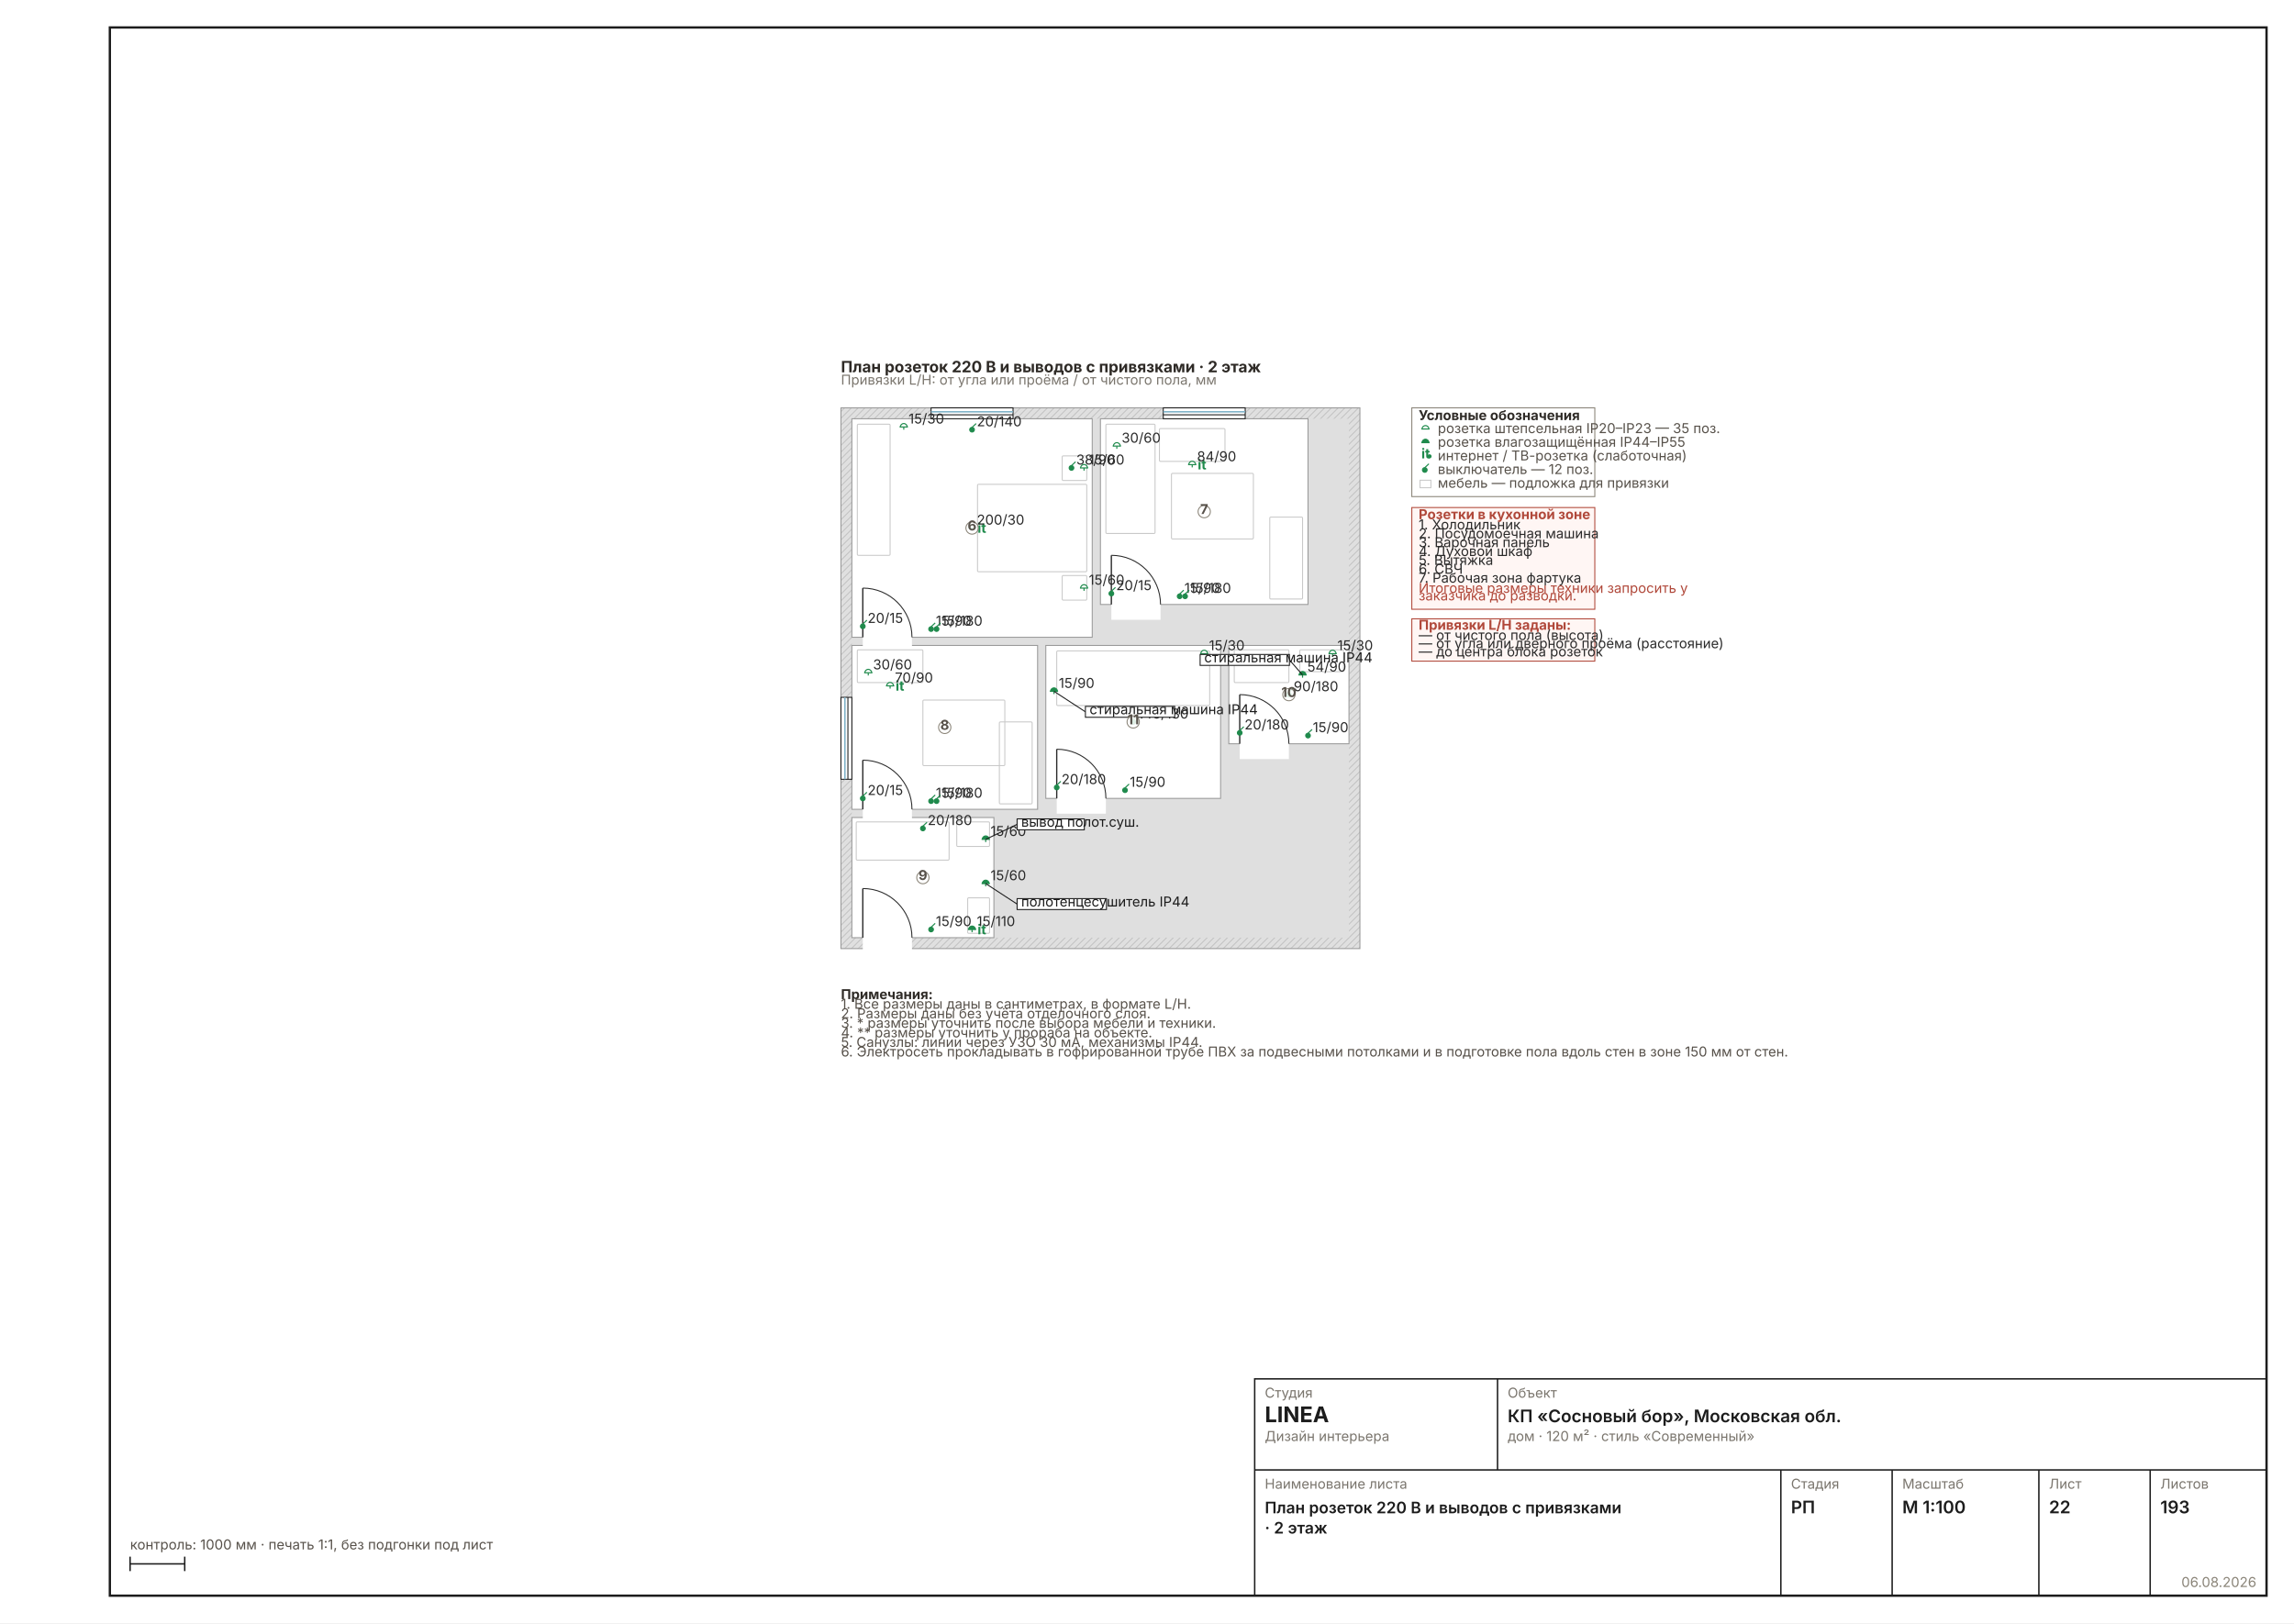
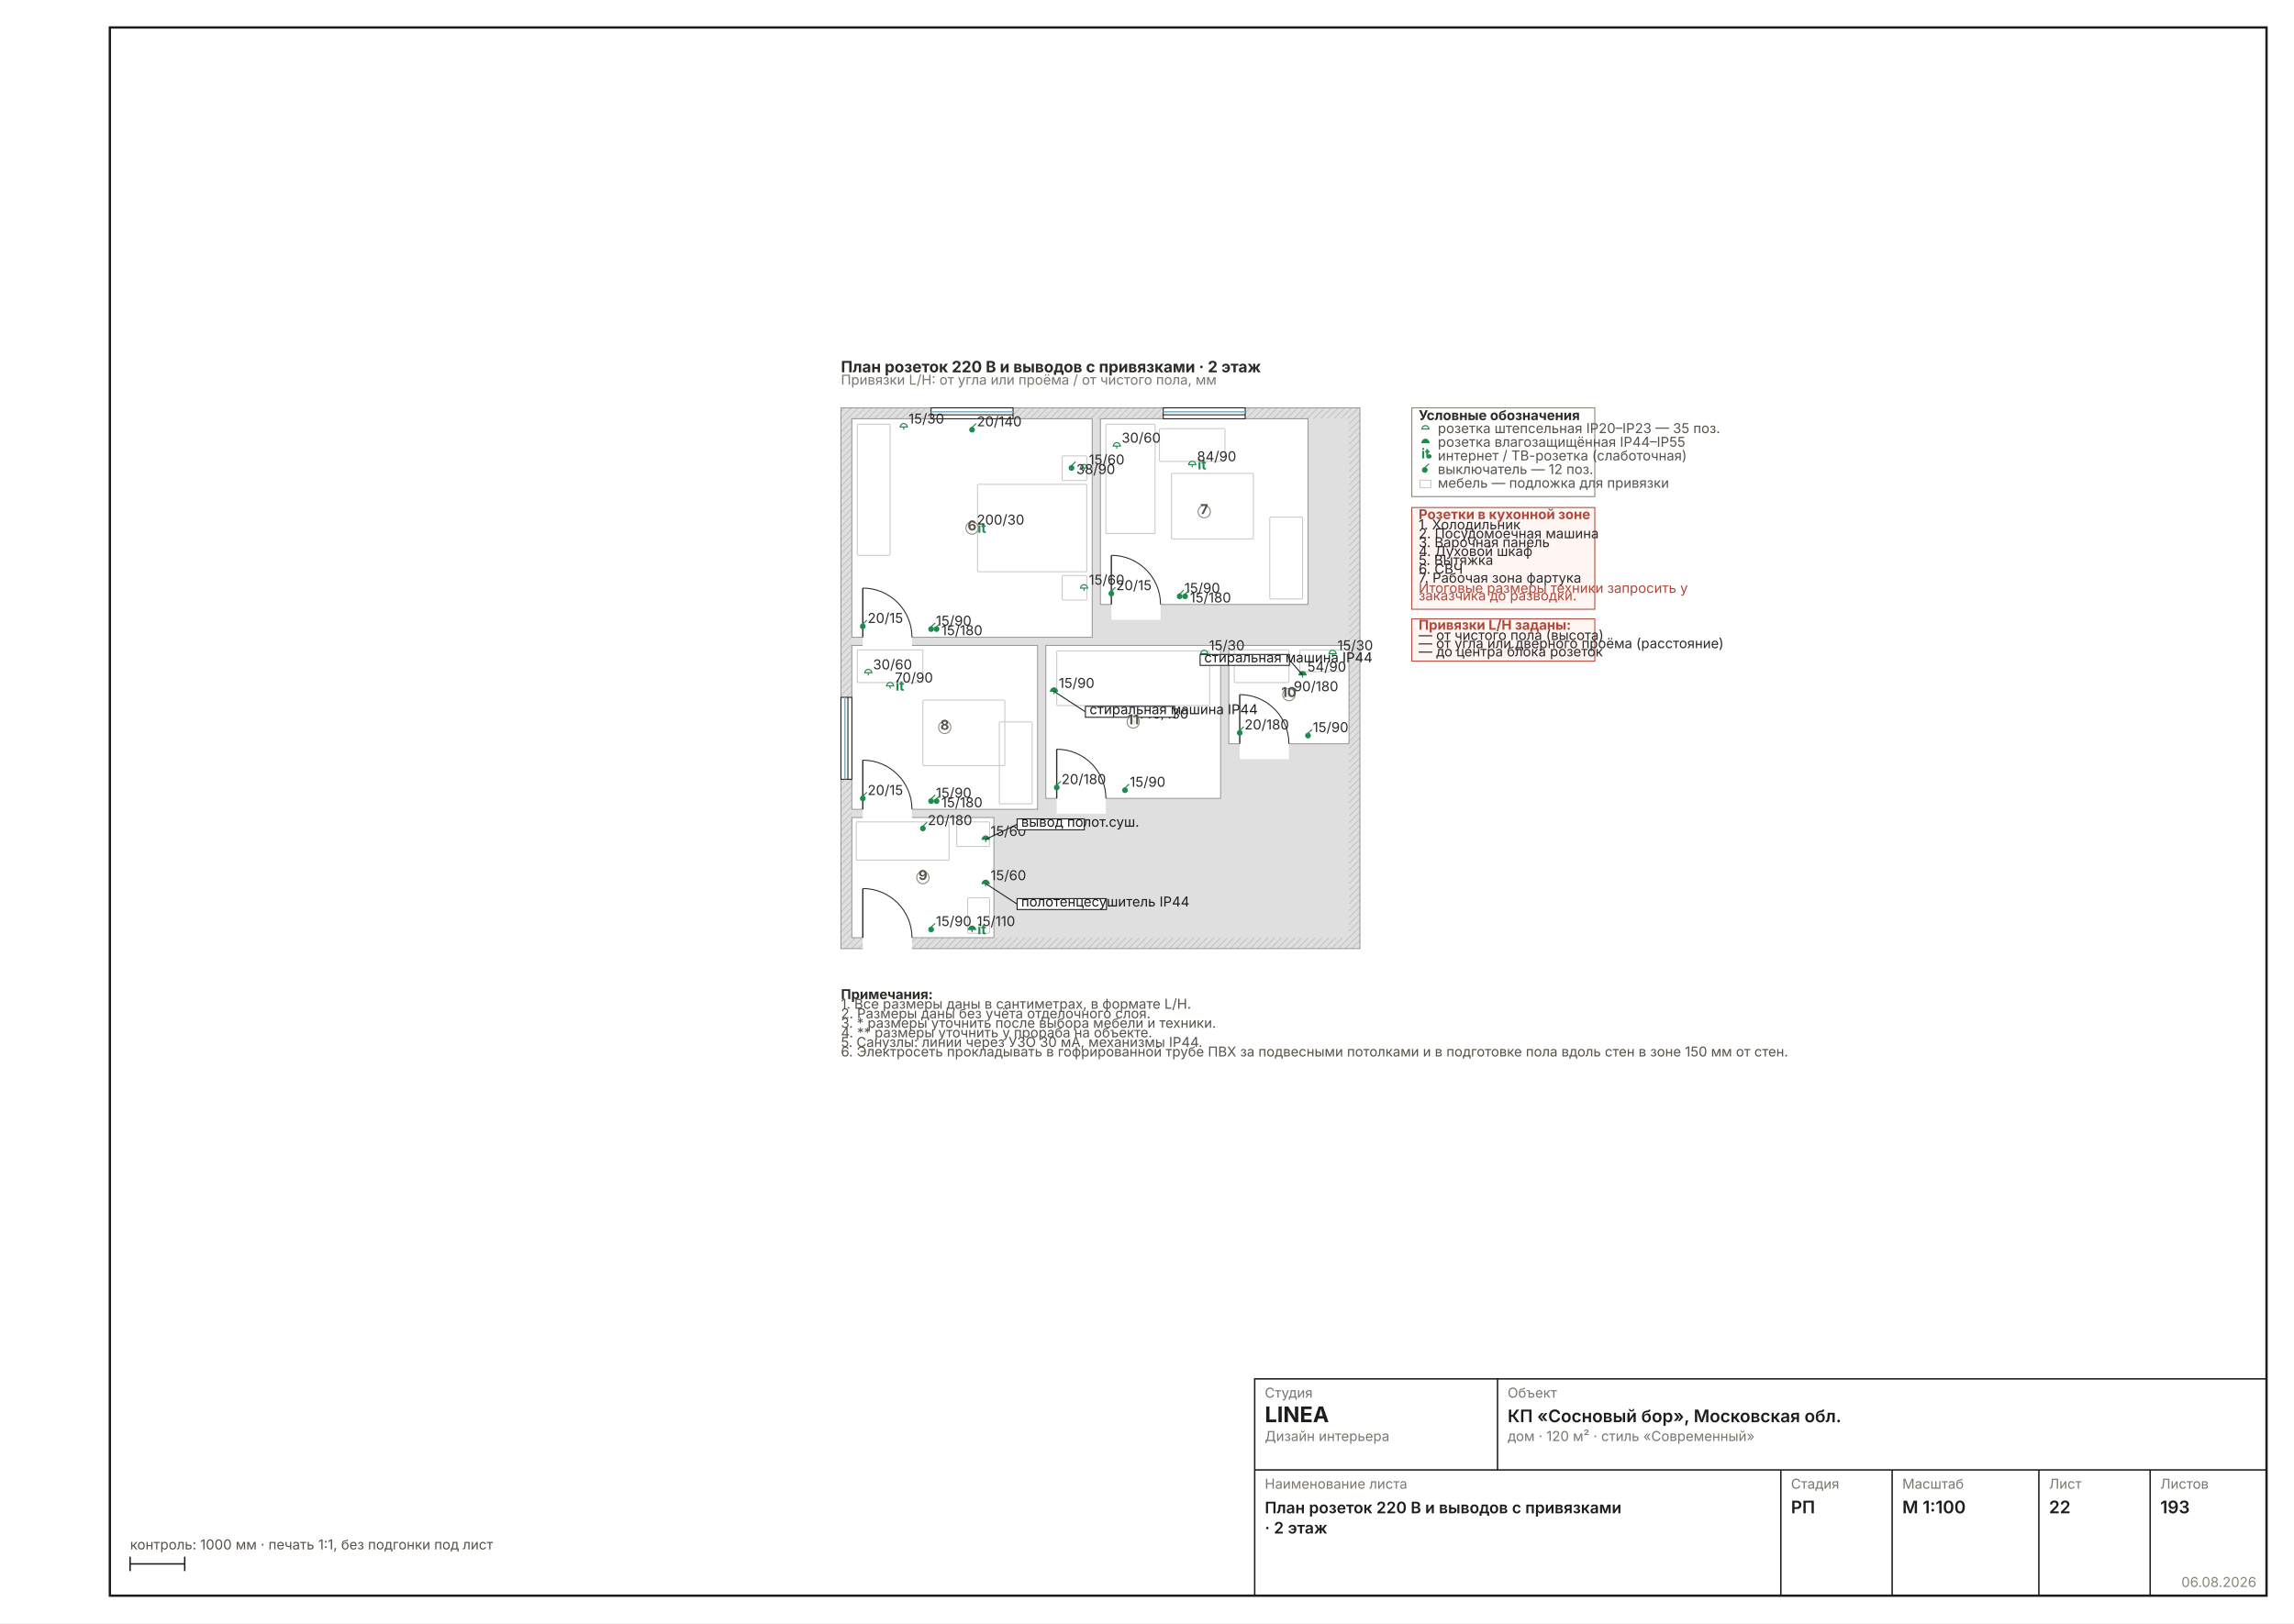
<svg xmlns="http://www.w3.org/2000/svg" width="1587" height="1123" viewBox="0 0 1587 1123" font-family="Inter, &quot;Helvetica Neue&quot;, Arial, sans-serif" data-sheet="sockets" data-scale="1:100">
  <rect width="1587" height="1123" fill="#FFFFFF" />
  <rect x="76" y="19" width="1492" height="1085" fill="none" stroke="#1C1C1C" stroke-width="1.6" />
  <g transform="translate(548.7012 247.214) scale(0.4724)">
    <defs>
      <pattern id="wh22" width="7" height="7" patternUnits="userSpaceOnUse" patternTransform="rotate(45)">
        <rect width="7" height="7" fill="#DFDFDF" />
        <line x1="0" y1="0" x2="0" y2="7" stroke="#C4C4C4" stroke-width="2.70" />
      </pattern>
    </defs>
    <rect x="70" y="74" width="760" height="792" fill="url(#wh22)" stroke="#9A9A9A" stroke-width="1.44" />
    <rect x="86" y="90" width="728" height="760" fill="#DFDFDF" />
    <rect x="86" y="90" width="352" height="320" fill="#FFFFFF" stroke="#9A9A9A" stroke-width="1.44" />
    <rect x="450" y="90" width="304" height="272" fill="#FFFFFF" stroke="#9A9A9A" stroke-width="1.44" />
    <rect x="86" y="422" width="272" height="240" fill="#FFFFFF" stroke="#9A9A9A" stroke-width="1.44" />
    <rect x="86" y="674" width="208" height="176" fill="#FFFFFF" stroke="#9A9A9A" stroke-width="1.44" />
    <rect x="638" y="422" width="176" height="144" fill="#FFFFFF" stroke="#9A9A9A" stroke-width="1.44" />
    <rect x="370" y="422" width="256" height="224" fill="#FFFFFF" stroke="#9A9A9A" stroke-width="1.44" />
    <rect x="102" y="406.8" width="72" height="25.6" fill="#FFFFFF" />
    <line x1="102" y1="410" x2="102" y2="338" stroke="#2A2A2A" stroke-width="1.89" />
    <path d="M 174 410 A 72 72 0 0 0 102 338" fill="none" stroke="#2A2A2A" stroke-width="1.44" />
    <rect x="466" y="358.8" width="72" height="25.6" fill="#FFFFFF" />
    <line x1="466" y1="362" x2="466" y2="290" stroke="#2A2A2A" stroke-width="1.89" />
    <path d="M 538 362 A 72 72 0 0 0 466 290" fill="none" stroke="#2A2A2A" stroke-width="1.44" />
    <rect x="102" y="658.8" width="72" height="25.6" fill="#FFFFFF" />
    <line x1="102" y1="662" x2="102" y2="590" stroke="#2A2A2A" stroke-width="1.89" />
    <path d="M 174 662 A 72 72 0 0 0 102 590" fill="none" stroke="#2A2A2A" stroke-width="1.44" />
    <rect x="102" y="846.8" width="72" height="25.6" fill="#FFFFFF" />
    <line x1="102" y1="850" x2="102" y2="778" stroke="#2A2A2A" stroke-width="1.89" />
    <path d="M 174 850 A 72 72 0 0 0 102 778" fill="none" stroke="#2A2A2A" stroke-width="1.44" />
    <rect x="654" y="562.8" width="72" height="25.6" fill="#FFFFFF" />
    <line x1="654" y1="566" x2="654" y2="494" stroke="#2A2A2A" stroke-width="1.89" />
    <path d="M 726 566 A 72 72 0 0 0 654 494" fill="none" stroke="#2A2A2A" stroke-width="1.44" />
    <rect x="386" y="642.8" width="72" height="25.6" fill="#FFFFFF" />
    <line x1="386" y1="646" x2="386" y2="574" stroke="#2A2A2A" stroke-width="1.89" />
    <path d="M 458 646 A 72 72 0 0 0 386 574" fill="none" stroke="#2A2A2A" stroke-width="1.44" />
    <rect x="202" y="74" width="120" height="16" fill="#FFFFFF" stroke="#1C1C1C" stroke-width="1.44" />
    <line x1="202" y1="79.8" x2="322" y2="79.8" stroke="#7FB2C8" stroke-width="2.16" />
    <line x1="202" y1="84.2" x2="322" y2="84.2" stroke="#1C1C1C" stroke-width="1.44" />
    <rect x="542" y="74" width="120" height="16" fill="#FFFFFF" stroke="#1C1C1C" stroke-width="1.44" />
    <line x1="542" y1="79.8" x2="662" y2="79.8" stroke="#7FB2C8" stroke-width="2.16" />
    <line x1="542" y1="84.2" x2="662" y2="84.2" stroke="#1C1C1C" stroke-width="1.44" />
    <rect x="70" y="498" width="16" height="120" fill="#FFFFFF" stroke="#1C1C1C" stroke-width="1.44" />
    <line x1="75.8" y1="498" x2="75.8" y2="618" stroke="#7FB2C8" stroke-width="2.16" />
    <line x1="80.2" y1="498" x2="80.2" y2="618" stroke="#1C1C1C" stroke-width="1.44" />
    <rect x="270" y="186" width="160" height="128" fill="none" stroke="#C9C9C9" stroke-width="1.44" rx="1.5" />
    <rect x="394" y="144.4" width="36" height="36" fill="none" stroke="#C9C9C9" stroke-width="1.44" rx="1.5" />
    <rect x="394" y="319.6" width="36" height="36" fill="none" stroke="#C9C9C9" stroke-width="1.44" rx="1.5" />
    <rect x="94" y="98" width="48" height="192" fill="none" stroke="#C9C9C9" stroke-width="1.44" rx="1.5" />
    <rect x="458" y="98" width="72" height="160" fill="none" stroke="#C9C9C9" stroke-width="1.44" rx="1.5" />
    <rect x="536.4" y="104.4" width="96" height="48" fill="none" stroke="#C9C9C9" stroke-width="1.44" rx="1.5" />
    <rect x="698" y="234" width="48" height="120" fill="none" stroke="#C9C9C9" stroke-width="1.44" rx="1.5" />
    <rect x="554" y="170" width="120" height="96" fill="none" stroke="#C9C9C9" stroke-width="1.44" rx="1.5" />
    <rect x="94" y="428.4" width="96" height="48" fill="none" stroke="#C9C9C9" stroke-width="1.44" rx="1.5" />
    <rect x="302" y="534" width="48" height="120" fill="none" stroke="#C9C9C9" stroke-width="1.44" rx="1.5" />
    <rect x="190" y="502" width="120" height="96" fill="none" stroke="#C9C9C9" stroke-width="1.44" rx="1.5" />
    <rect x="92.4" y="680.4" width="136" height="56" fill="none" stroke="#C9C9C9" stroke-width="1.44" rx="1.5" />
    <rect x="255.6" y="791.6" width="32" height="52" fill="none" stroke="#C9C9C9" stroke-width="1.44" rx="1.5" />
    <rect x="239.6" y="680.4" width="48" height="36" fill="none" stroke="#C9C9C9" stroke-width="1.44" rx="1.5" />
    <rect x="646" y="428.4" width="80" height="48" fill="none" stroke="#C9C9C9" stroke-width="1.44" rx="1.5" />
    <rect x="742" y="428.4" width="64" height="32" fill="none" stroke="#C9C9C9" stroke-width="1.44" rx="1.5" />
    <rect x="386" y="430" width="224" height="80" fill="none" stroke="#C9C9C9" stroke-width="1.44" rx="1.5" />
    <g stroke="#1F8A4C" stroke-width="1.62">
      <circle cx="202" cy="398" r="3.4" fill="#1F8A4C" />
      <line x1="202" y1="394.6" x2="208" y2="389" />
    </g>
    <text x="209" y="393" font-size="20.00" fill="#2A2A2A">15/90</text>
    <g stroke="#1F8A4C" stroke-width="1.62" fill="none">
      <path d="M 421 162 a 5 5 0 0 1 10 0" fill="#FFF" />
      <line x1="420" y1="162" x2="432" y2="162" />
      <line x1="426" y1="162" x2="426" y2="166" />
    </g>
    <text x="433" y="157" font-size="20.00" fill="#2A2A2A">15/60</text>
    <g stroke="#1F8A4C" stroke-width="1.62" fill="none">
      <path d="M 421 338 a 5 5 0 0 1 10 0" fill="#FFF" />
      <line x1="420" y1="338" x2="432" y2="338" />
      <line x1="426" y1="338" x2="426" y2="342" />
    </g>
    <text x="433" y="333" font-size="20.00" fill="#2A2A2A">15/60</text>
    <g stroke="#1F8A4C" stroke-width="1.62">
      <circle cx="407.6" cy="162" r="3.4" fill="#1F8A4C" />
      <line x1="407.6" y1="158.6" x2="413.6" y2="153" />
    </g>
-     <text x="414.6" y="157" font-size="20.00" fill="#2A2A2A">38/90</text>
+     <text x="414.6" y="171" font-size="20.00" fill="#2A2A2A">38/90</text>
    <g stroke="#1F8A4C" stroke-width="1.62" fill="none">
      <path d="M 157 102 a 5 5 0 0 1 10 0" fill="#FFF" />
      <line x1="156" y1="102" x2="168" y2="102" />
      <line x1="162" y1="102" x2="162" y2="106" />
    </g>
    <text x="169" y="97" font-size="20.00" fill="#2A2A2A">15/30</text>
    <g stroke="#1F8A4C" stroke-width="1.62" fill="none">
      <path d="M 257 250 a 5 5 0 0 1 10 0" fill="#FFF" />
      <line x1="256" y1="250" x2="268" y2="250" />
      <line x1="262" y1="250" x2="262" y2="254" />
    </g>
    <text x="270" y="257" font-size="20.00" font-weight="700" fill="#1F8A4C">it</text>
    <text x="269" y="245" font-size="20.00" fill="#2A2A2A">200/30</text>
    <g stroke="#1F8A4C" stroke-width="1.62">
      <circle cx="210" cy="398" r="3.4" fill="#1F8A4C" />
      <line x1="210" y1="394.6" x2="216" y2="389" />
    </g>
-     <text x="217" y="393" font-size="20.00" fill="#2A2A2A">15/180</text>
+     <text x="217" y="407" font-size="20.00" fill="#2A2A2A">15/180</text>
    <g stroke="#1F8A4C" stroke-width="1.62">
      <circle cx="262" cy="106" r="3.4" fill="#1F8A4C" />
      <line x1="262" y1="102.6" x2="268" y2="97" />
    </g>
    <text x="269" y="101" font-size="20.00" fill="#2A2A2A">20/140</text>
    <g stroke="#1F8A4C" stroke-width="1.62">
      <circle cx="102" cy="394" r="3.4" fill="#1F8A4C" />
      <line x1="102" y1="390.6" x2="108" y2="385" />
    </g>
    <text x="109" y="389" font-size="20.00" fill="#2A2A2A">20/15</text>
    <g stroke="#1F8A4C" stroke-width="1.62">
      <circle cx="566" cy="350" r="3.4" fill="#1F8A4C" />
      <line x1="566" y1="346.6" x2="572" y2="341" />
    </g>
    <text x="573" y="345" font-size="20.00" fill="#2A2A2A">15/90</text>
    <g stroke="#1F8A4C" stroke-width="1.62" fill="none">
      <path d="M 579.4 157.2 a 5 5 0 0 1 10 0" fill="#FFF" />
      <line x1="578.4" y1="157.2" x2="590.4" y2="157.2" />
      <line x1="584.4" y1="157.2" x2="584.4" y2="161.2" />
    </g>
    <text x="592.4" y="164.2" font-size="20.00" font-weight="700" fill="#1F8A4C">it</text>
    <text x="591.4" y="152.2" font-size="20.00" fill="#2A2A2A">84/90</text>
    <g stroke="#1F8A4C" stroke-width="1.62" fill="none">
      <path d="M 469 130 a 5 5 0 0 1 10 0" fill="#FFF" />
      <line x1="468" y1="130" x2="480" y2="130" />
      <line x1="474" y1="130" x2="474" y2="134" />
    </g>
    <text x="481" y="125" font-size="20.00" fill="#2A2A2A">30/60</text>
    <g stroke="#1F8A4C" stroke-width="1.62">
      <circle cx="574" cy="350" r="3.4" fill="#1F8A4C" />
      <line x1="574" y1="346.6" x2="580" y2="341" />
    </g>
-     <text x="581" y="345" font-size="20.00" fill="#2A2A2A">15/180</text>
+     <text x="581" y="359" font-size="20.00" fill="#2A2A2A">15/180</text>
    <g stroke="#1F8A4C" stroke-width="1.62">
      <circle cx="466" cy="346" r="3.4" fill="#1F8A4C" />
      <line x1="466" y1="342.6" x2="472" y2="337" />
    </g>
    <text x="473" y="341" font-size="20.00" fill="#2A2A2A">20/15</text>
    <g stroke="#1F8A4C" stroke-width="1.62">
      <circle cx="202" cy="650" r="3.4" fill="#1F8A4C" />
      <line x1="202" y1="646.6" x2="208" y2="641" />
    </g>
    <text x="209" y="645" font-size="20.00" fill="#2A2A2A">15/90</text>
    <g stroke="#1F8A4C" stroke-width="1.62" fill="none">
      <path d="M 137 481.2 a 5 5 0 0 1 10 0" fill="#FFF" />
      <line x1="136" y1="481.2" x2="148" y2="481.2" />
      <line x1="142" y1="481.2" x2="142" y2="485.2" />
    </g>
    <text x="150" y="488.2" font-size="20.00" font-weight="700" fill="#1F8A4C">it</text>
    <text x="149" y="476.2" font-size="20.00" fill="#2A2A2A">70/90</text>
    <g stroke="#1F8A4C" stroke-width="1.62" fill="none">
      <path d="M 105 462 a 5 5 0 0 1 10 0" fill="#FFF" />
      <line x1="104" y1="462" x2="116" y2="462" />
      <line x1="110" y1="462" x2="110" y2="466" />
    </g>
    <text x="117" y="457" font-size="20.00" fill="#2A2A2A">30/60</text>
    <g stroke="#1F8A4C" stroke-width="1.62">
      <circle cx="210" cy="650" r="3.4" fill="#1F8A4C" />
      <line x1="210" y1="646.6" x2="216" y2="641" />
    </g>
-     <text x="217" y="645" font-size="20.00" fill="#2A2A2A">15/180</text>
+     <text x="217" y="659" font-size="20.00" fill="#2A2A2A">15/180</text>
    <g stroke="#1F8A4C" stroke-width="1.62">
      <circle cx="102" cy="646" r="3.4" fill="#1F8A4C" />
      <line x1="102" y1="642.6" x2="108" y2="637" />
    </g>
    <text x="109" y="641" font-size="20.00" fill="#2A2A2A">20/15</text>
    <g stroke="#1F8A4C" stroke-width="1.62">
      <circle cx="202" cy="838" r="3.4" fill="#1F8A4C" />
      <line x1="202" y1="834.6" x2="208" y2="829" />
    </g>
    <text x="209" y="833" font-size="20.00" fill="#2A2A2A">15/90</text>
    <g stroke="#1F8A4C" stroke-width="1.62" fill="none">
      <path d="M 257 838 a 5 5 0 0 1 10 0" fill="#1F8A4C" />
      <line x1="256" y1="838" x2="268" y2="838" />
      <line x1="262" y1="838" x2="262" y2="842" />
    </g>
    <text x="270" y="845" font-size="20.00" font-weight="700" fill="#1F8A4C">it</text>
    <text x="269" y="833" font-size="20.00" fill="#2A2A2A">15/110</text>
    <g stroke="#1F8A4C" stroke-width="1.62" fill="none">
      <path d="M 277 706 a 5 5 0 0 1 10 0" fill="#1F8A4C" />
      <line x1="276" y1="706" x2="288" y2="706" />
      <line x1="282" y1="706" x2="282" y2="710" />
    </g>
    <text x="289" y="701" font-size="20.00" fill="#2A2A2A">15/60</text>
    <g stroke="#1F8A4C" stroke-width="1.62" fill="none">
      <path d="M 277 770.8 a 5 5 0 0 1 10 0" fill="#1F8A4C" />
      <line x1="276" y1="770.8" x2="288" y2="770.8" />
      <line x1="282" y1="770.8" x2="282" y2="774.8" />
    </g>
    <text x="289" y="765.8" font-size="20.00" fill="#2A2A2A">15/60</text>
    <g stroke="#1F8A4C" stroke-width="1.62">
      <circle cx="190" cy="690" r="3.4" fill="#1F8A4C" />
      <line x1="190" y1="686.6" x2="196" y2="681" />
    </g>
    <text x="197" y="685" font-size="20.00" fill="#2A2A2A">20/180</text>
    <g stroke="#1F8A4C" stroke-width="1.62">
      <circle cx="754" cy="554" r="3.4" fill="#1F8A4C" />
      <line x1="754" y1="550.6" x2="760" y2="545" />
    </g>
    <text x="761" y="549" font-size="20.00" fill="#2A2A2A">15/90</text>
    <g stroke="#1F8A4C" stroke-width="1.62" fill="none">
      <path d="M 785 434 a 5 5 0 0 1 10 0" fill="#FFF" />
      <line x1="784" y1="434" x2="796" y2="434" />
      <line x1="790" y1="434" x2="790" y2="438" />
    </g>
    <text x="797" y="429" font-size="20.00" fill="#2A2A2A">15/30</text>
    <g stroke="#1F8A4C" stroke-width="1.62" fill="none">
      <path d="M 741 465.2 a 5 5 0 0 1 10 0" fill="#1F8A4C" />
      <line x1="740" y1="465.2" x2="752" y2="465.2" />
      <line x1="746" y1="465.2" x2="746" y2="469.2" />
    </g>
    <text x="753" y="460.2" font-size="20.00" fill="#2A2A2A">54/90</text>
    <g stroke="#1F8A4C" stroke-width="1.62">
      <circle cx="726" cy="494" r="3.4" fill="#1F8A4C" />
      <line x1="726" y1="490.6" x2="732" y2="485" />
    </g>
    <text x="733" y="489" font-size="20.00" fill="#2A2A2A">90/180</text>
    <g stroke="#1F8A4C" stroke-width="1.62">
      <circle cx="654" cy="550" r="3.4" fill="#1F8A4C" />
      <line x1="654" y1="546.6" x2="660" y2="541" />
    </g>
    <text x="661" y="545" font-size="20.00" fill="#2A2A2A">20/180</text>
    <g stroke="#1F8A4C" stroke-width="1.62">
      <circle cx="486" cy="634" r="3.4" fill="#1F8A4C" />
      <line x1="486" y1="630.6" x2="492" y2="625" />
    </g>
    <text x="493" y="629" font-size="20.00" fill="#2A2A2A">15/90</text>
    <g stroke="#1F8A4C" stroke-width="1.62" fill="none">
      <path d="M 597 434 a 5 5 0 0 1 10 0" fill="#FFF" />
      <line x1="596" y1="434" x2="608" y2="434" />
      <line x1="602" y1="434" x2="602" y2="438" />
    </g>
    <text x="609" y="429" font-size="20.00" fill="#2A2A2A">15/30</text>
    <g stroke="#1F8A4C" stroke-width="1.62" fill="none">
      <path d="M 377 489.2 a 5 5 0 0 1 10 0" fill="#1F8A4C" />
      <line x1="376" y1="489.2" x2="388" y2="489.2" />
      <line x1="382" y1="489.2" x2="382" y2="493.2" />
    </g>
    <text x="389" y="484.2" font-size="20.00" fill="#2A2A2A">15/90</text>
    <g stroke="#1F8A4C" stroke-width="1.62">
      <circle cx="498" cy="534" r="3.4" fill="#1F8A4C" />
      <line x1="498" y1="530.6" x2="504" y2="525" />
    </g>
    <text x="505" y="529" font-size="20.00" fill="#2A2A2A">140/180</text>
    <g stroke="#1F8A4C" stroke-width="1.62">
      <circle cx="386" cy="630" r="3.4" fill="#1F8A4C" />
      <line x1="386" y1="626.6" x2="392" y2="621" />
    </g>
    <text x="393" y="625" font-size="20.00" fill="#2A2A2A">20/180</text>
    <line x1="282" y1="706" x2="328" y2="684" stroke="#1C1C1C" stroke-width="1.44" />
    <rect x="328" y="676" width="98.4" height="16" fill="#FFF" stroke="#1C1C1C" stroke-width="1.44" />
    <text x="334" y="687.5" font-size="20.00" fill="#1C1C1C">вывод полот.суш.</text>
    <line x1="282" y1="770.8" x2="328" y2="800.8" stroke="#1C1C1C" stroke-width="1.44" />
    <rect x="328" y="792.8" width="130.8" height="16" fill="#FFF" stroke="#1C1C1C" stroke-width="1.44" />
    <text x="334" y="804.3" font-size="20.00" fill="#1C1C1C">полотенцесушитель IP44</text>
    <line x1="746" y1="465.2" x2="726.8" y2="443.2" stroke="#1C1C1C" stroke-width="1.44" />
    <rect x="596" y="435.2" width="130.8" height="16" fill="#FFF" stroke="#1C1C1C" stroke-width="1.44" />
    <text x="602" y="446.7" font-size="20.00" fill="#1C1C1C">стиральная машина IP44</text>
    <line x1="382" y1="489.2" x2="428" y2="519.2" stroke="#1C1C1C" stroke-width="1.44" />
    <rect x="428" y="511.2" width="130.8" height="16" fill="#FFF" stroke="#1C1C1C" stroke-width="1.44" />
    <text x="434" y="522.7" font-size="20.00" fill="#1C1C1C">стиральная машина IP44</text>
    <g data-el="room" />
    <circle cx="262" cy="250" r="9" fill="#FFFFFFD9" stroke="#8A8478" stroke-width="1.44" />
    <text x="262" y="253.5" font-size="20.00" font-weight="700" text-anchor="middle" fill="#57514A">6</text>
    <circle cx="602" cy="226" r="9" fill="#FFFFFFD9" stroke="#8A8478" stroke-width="1.44" />
    <text x="602" y="229.5" font-size="20.00" font-weight="700" text-anchor="middle" fill="#57514A">7</text>
    <circle cx="222" cy="542" r="9" fill="#FFFFFFD9" stroke="#8A8478" stroke-width="1.44" />
    <text x="222" y="545.5" font-size="20.00" font-weight="700" text-anchor="middle" fill="#57514A">8</text>
    <circle cx="190" cy="762" r="9" fill="#FFFFFFD9" stroke="#8A8478" stroke-width="1.44" />
    <text x="190" y="765.5" font-size="20.00" font-weight="700" text-anchor="middle" fill="#57514A">9</text>
    <circle cx="726" cy="494" r="9" fill="#FFFFFFD9" stroke="#8A8478" stroke-width="1.44" />
    <text x="726" y="497.5" font-size="20.00" font-weight="700" text-anchor="middle" fill="#57514A">10</text>
    <circle cx="498" cy="534" r="9" fill="#FFFFFFD9" stroke="#8A8478" stroke-width="1.44" />
    <text x="498" y="537.5" font-size="20.00" font-weight="700" text-anchor="middle" fill="#57514A">11</text>
    <g data-el="legend">
      <rect x="906" y="74" width="268" height="130" fill="none" stroke="#8A8478" stroke-width="1.44" />
      <text x="916" y="92" font-size="20.00" font-weight="700" fill="#2E2A26">Условные обозначения</text>
      <g stroke="#1F8A4C" stroke-width="1.62" fill="none">
        <path d="M 921 105 a 5 5 0 0 1 10 0" fill="#FFF" />
        <line x1="920" y1="105" x2="932" y2="105" />
      </g>
      <text x="944" y="111" font-size="20.00" fill="#57514A">розетка штепсельная IP20–IP23 — 35 поз.</text>
      <g stroke="#1F8A4C" stroke-width="1.62" fill="none">
        <path d="M 921 125 a 5 5 0 0 1 10 0" fill="#1F8A4C" />
        <line x1="920" y1="125" x2="932" y2="125" />
      </g>
      <text x="944" y="131" font-size="20.00" fill="#57514A">розетка влагозащищённая IP44–IP55</text>
      <g>
        <text x="920" y="148" font-size="20.00" font-weight="700" fill="#1F8A4C">it</text>
        <circle cx="932" cy="145" r="3" fill="#1F8A4C" />
      </g>
      <text x="944" y="151" font-size="20.00" fill="#57514A">интернет / ТВ-розетка (слаботочная)</text>
      <g stroke="#1F8A4C" stroke-width="1.62">
        <circle cx="925" cy="165" r="3.4" fill="#1F8A4C" />
        <line x1="925" y1="161.6" x2="931" y2="156" />
      </g>
      <text x="944" y="171" font-size="20.00" fill="#57514A">выключатель — 12 поз.</text>
      <rect x="918" y="180" width="16" height="11" fill="none" stroke="#C9C9C9" stroke-width="1.44" />
      <text x="944" y="191" font-size="20.00" fill="#57514A">мебель — подложка для привязки</text>
    </g>
    <rect x="906" y="220" width="268" height="149" fill="#FFF6F4" stroke="#B0483A" stroke-width="1.44" />
    <text x="916" y="237" font-size="20.00" font-weight="700" fill="#B0483A">Розетки в кухонной зоне</text>
    <text x="916" y="252" font-size="20.00" fill="#2A2A2A">1. Холодильник</text>
    <text x="916" y="265" font-size="20.00" fill="#2A2A2A">2. Посудомоечная машина</text>
    <text x="916" y="278" font-size="20.00" fill="#2A2A2A">3. Варочная панель</text>
    <text x="916" y="291" font-size="20.00" fill="#2A2A2A">4. Духовой шкаф</text>
    <text x="916" y="304" font-size="20.00" fill="#2A2A2A">5. Вытяжка</text>
    <text x="916" y="317" font-size="20.00" fill="#2A2A2A">6. СВЧ</text>
    <text x="916" y="330" font-size="20.00" fill="#2A2A2A">7. Рабочая зона фартука</text>
    <text x="916" y="345" font-size="20.00" fill="#B0483A">Итоговые размеры техники запросить у</text>
    <text x="916" y="356" font-size="20.00" fill="#B0483A">заказчика до разводки.</text>
    <rect x="906" y="383" width="268" height="62" fill="#FFF6F4" stroke="#B0483A" stroke-width="1.44" />
    <text x="916" y="399" font-size="20.00" font-weight="700" fill="#B0483A">Привязки L/H заданы:</text>
    <text x="916" y="414" font-size="20.00" fill="#2A2A2A">— от чистого пола (высота)</text>
    <text x="916" y="426" font-size="20.00" fill="#2A2A2A">— от угла или дверного проёма (расстояние)</text>
    <text x="916" y="438" font-size="20.00" fill="#2A2A2A">— до центра блока розеток</text>
    <g data-el="notes" />
    <text x="70" y="940" font-size="20.00" font-weight="700" fill="#2E2A26">Примечания:</text>
    <text x="70" y="954" font-size="20.00" fill="#57514A">1. Все размеры даны в сантиметрах, в формате L/H.</text>
    <text x="70" y="968" font-size="20.00" fill="#57514A">2. Размеры даны без учёта отделочного слоя.</text>
    <text x="70" y="982" font-size="20.00" fill="#57514A">3. * размеры уточнить после выбора мебели и техники.</text>
    <text x="70" y="996" font-size="20.00" fill="#57514A">4. ** размеры уточнить у прораба на объекте.</text>
    <text x="70" y="1010" font-size="20.00" fill="#57514A">5. Санузлы: линии через УЗО 30 мА, механизмы IP44.</text>
    <text x="70" y="1024" font-size="20.00" fill="#57514A">6. Электросеть прокладывать в гофрированной трубе ПВХ за подвесными потолками и в подготовке пола вдоль стен в зоне 150 мм от стен.</text>
    <text x="70" y="22" font-size="22.95" font-weight="700" fill="#2E2A26">План розеток 220 В и выводов с привязками · 2 этаж</text>
    <text x="70" y="40" font-size="20.00" fill="#7A756D">Привязки L/H: от угла или проёма / от чистого пола, мм</text>
  </g>
  <g data-el="stamp" stroke="#1C1C1C" stroke-width="1" fill="none">
    <rect x="868" y="954" width="700" height="150" />
    <line x1="868" y1="1017" x2="1568" y2="1017" />
    <line x1="1036" y1="954" x2="1036" y2="1017" />
    <line x1="1232" y1="1017" x2="1232" y2="1104" />
    <line x1="1309" y1="1017" x2="1309" y2="1104" />
    <line x1="1410.5" y1="1017" x2="1410.5" y2="1104" />
    <line x1="1487.5" y1="1017" x2="1487.5" y2="1104" />
  </g>
  <text x="875" y="967" font-size="9.5" fill="#7A756D">Студия</text>
  <text x="875" y="984" font-size="15" font-weight="700" fill="#1C1C1C">LINEA</text>
  <text x="875" y="997" font-size="9.5" fill="#7A756D">Дизайн интерьера</text>
  <text x="1043" y="967" font-size="9.5" fill="#7A756D">Объект</text>
  <text x="1043" y="984" font-size="12" font-weight="600" fill="#1C1C1C">КП «Сосновый бор», Московская обл.</text>
  <text x="1043" y="997" font-size="9.5" fill="#7A756D">дом · 120 м² · стиль «Современный»</text>
  <text x="875" y="1030" font-size="9.5" fill="#7A756D">Наименование листа</text>
  <text x="875" y="1047" font-size="11" font-weight="600" fill="#1C1C1C">План розеток 220 В и выводов с привязками</text>
  <text x="875" y="1061" font-size="11" font-weight="600" fill="#1C1C1C">· 2 этаж</text>
  <text x="1239" y="1030" font-size="9.5" fill="#7A756D">Стадия</text>
  <text x="1239" y="1047" font-size="12" font-weight="600" fill="#1C1C1C">РП</text>
  <text x="1316" y="1030" font-size="9.5" fill="#7A756D">Масштаб</text>
  <text x="1316" y="1047" font-size="12" font-weight="600" fill="#1C1C1C">М 1:100</text>
  <text x="1417.5" y="1030" font-size="9.5" fill="#7A756D">Лист</text>
  <text x="1417.5" y="1047" font-size="12" font-weight="600" fill="#1C1C1C">22</text>
  <text x="1494.5" y="1030" font-size="9.5" fill="#7A756D">Листов</text>
  <text x="1494.5" y="1047" font-size="12" font-weight="600" fill="#1C1C1C">193</text>
  <text x="1561" y="1098" font-size="9.5" fill="#8A8478" text-anchor="end">06.08.2026</text>
  <g stroke="#1C1C1C" stroke-width="1">
    <line x1="90" y1="1082" x2="127.792" y2="1082" />
    <line x1="90" y1="1077" x2="90" y2="1087" />
    <line x1="127.792" y1="1077" x2="127.792" y2="1087" />
  </g>
  <text x="90" y="1072" font-size="9.5" fill="#57514A">контроль: 1000 мм · печать 1:1, без подгонки под лист</text>
</svg>
